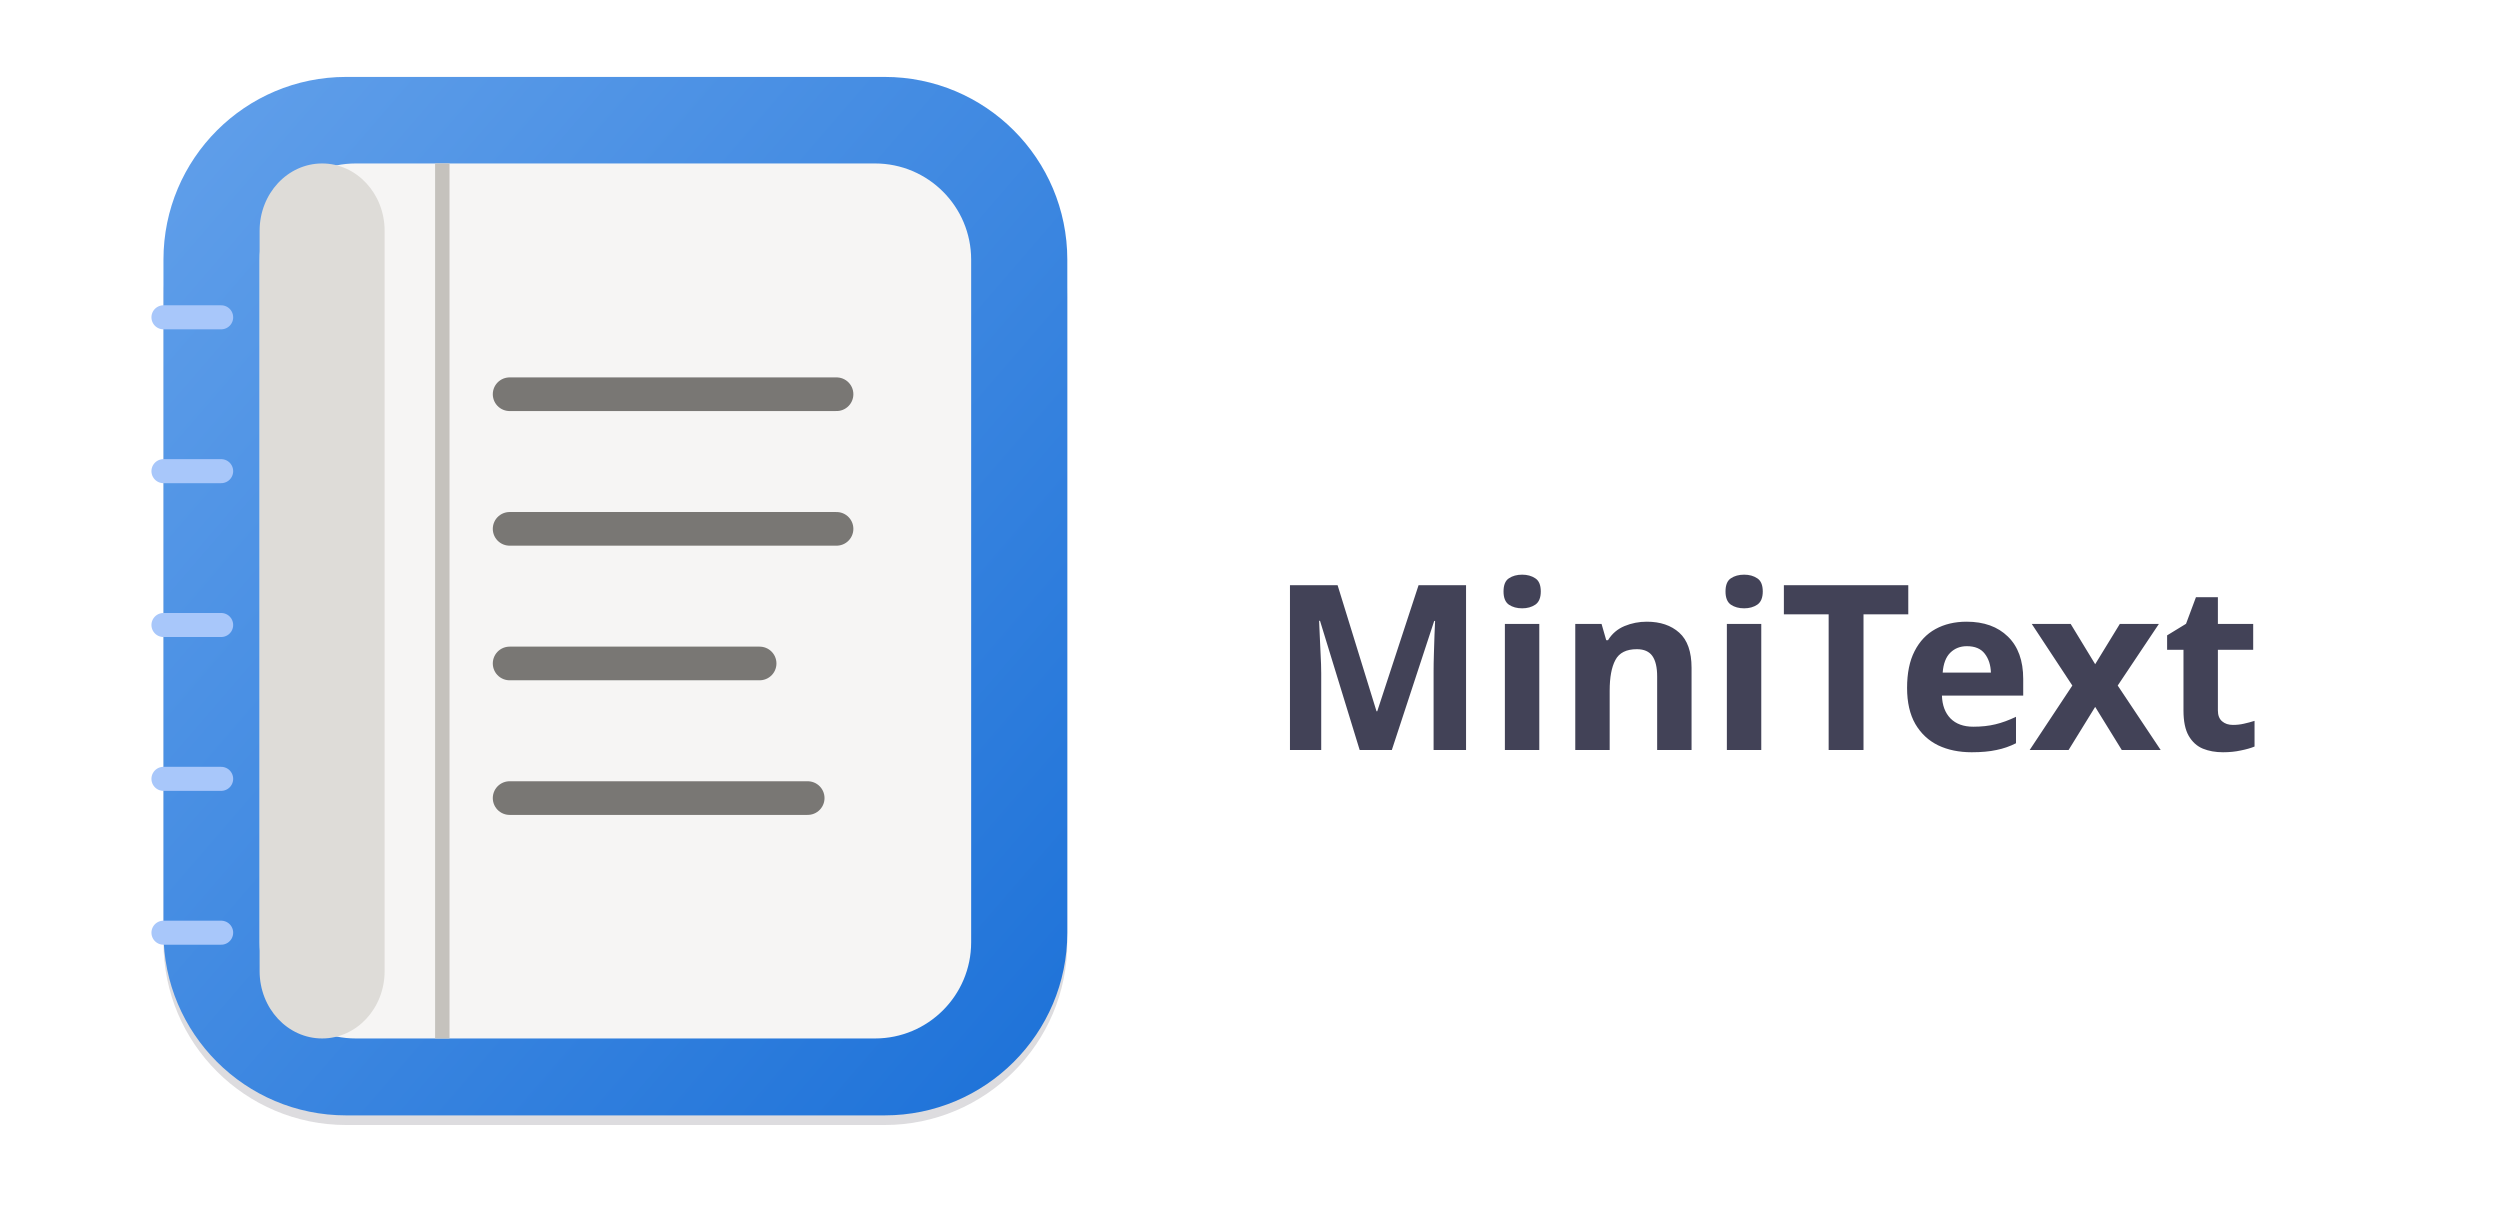
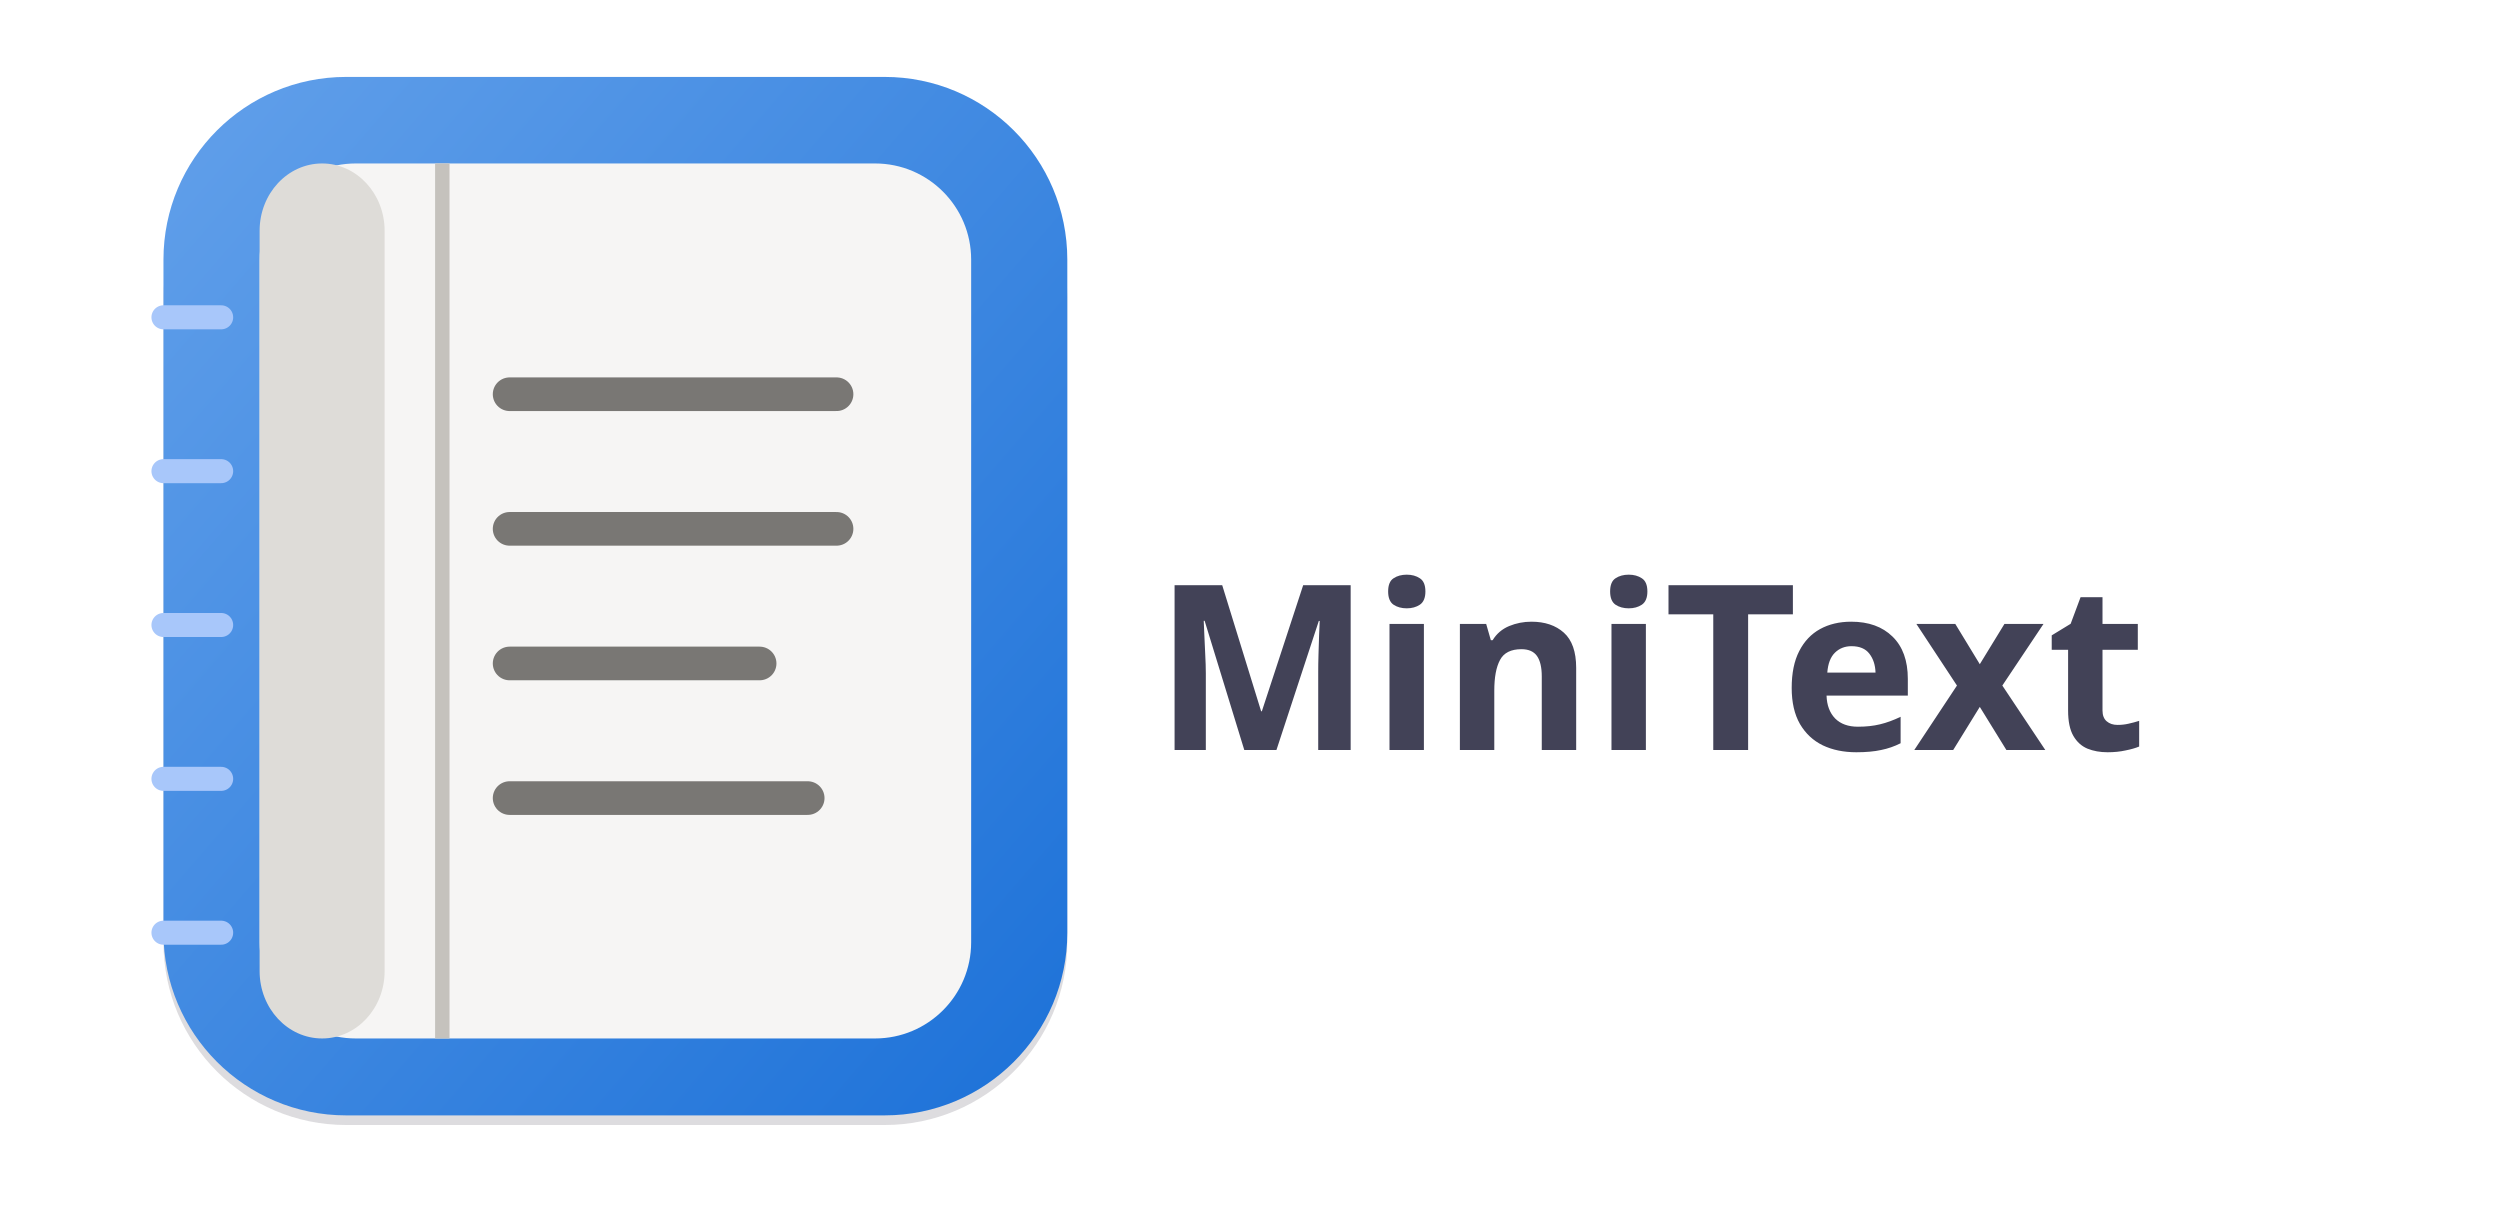
<svg xmlns="http://www.w3.org/2000/svg" width="260" height="128" viewBox="0 0 260 128">
  <defs>
    <linearGradient id="blue" x1="0" y1="0" x2="1" y2="1">
      <stop offset="0" stop-color="#62A0EA" />
      <stop offset="1" stop-color="#1C71D8" />
    </linearGradient>
  </defs>
  <g>
    <rect x="17" y="12" width="94" height="105" rx="19" fill="#241F31" opacity=".16" />
    <rect x="17" y="8" width="94" height="108" rx="19" fill="url(#blue)" />
    <rect x="27" y="17" width="74" height="91" rx="10" fill="#F6F5F4" />
    <rect x="27" y="17" width="13" height="91" rx="7" fill="#DEDCD8" />
    <path d="M46 17 V108" stroke="#C5C2BD" stroke-width="1.5" />
    <g fill="none" stroke="#797774" stroke-width="3.5" stroke-linecap="round">
      <path d="M53 41 H87" />
      <path d="M53 55 H87" />
      <path d="M53 69 H79" />
      <path d="M53 83 H84" />
    </g>
    <path d="M17 33 H23 M17 49 H23              M17 65 H23 M17 81 H23              M17 97 H23" stroke="#A8C7FA" stroke-width="2.5" stroke-linecap="round" />
  </g>
-   <text x="132" y="78" text-anchor="start" font-family="sans-serif" font-size="24" font-weight="bold" fill="#424257">MiniText</text>
+   <text x="120" y="78" text-anchor="start" font-family="sans-serif" font-size="24" font-weight="bold" fill="#424257">MiniText</text>
</svg>
